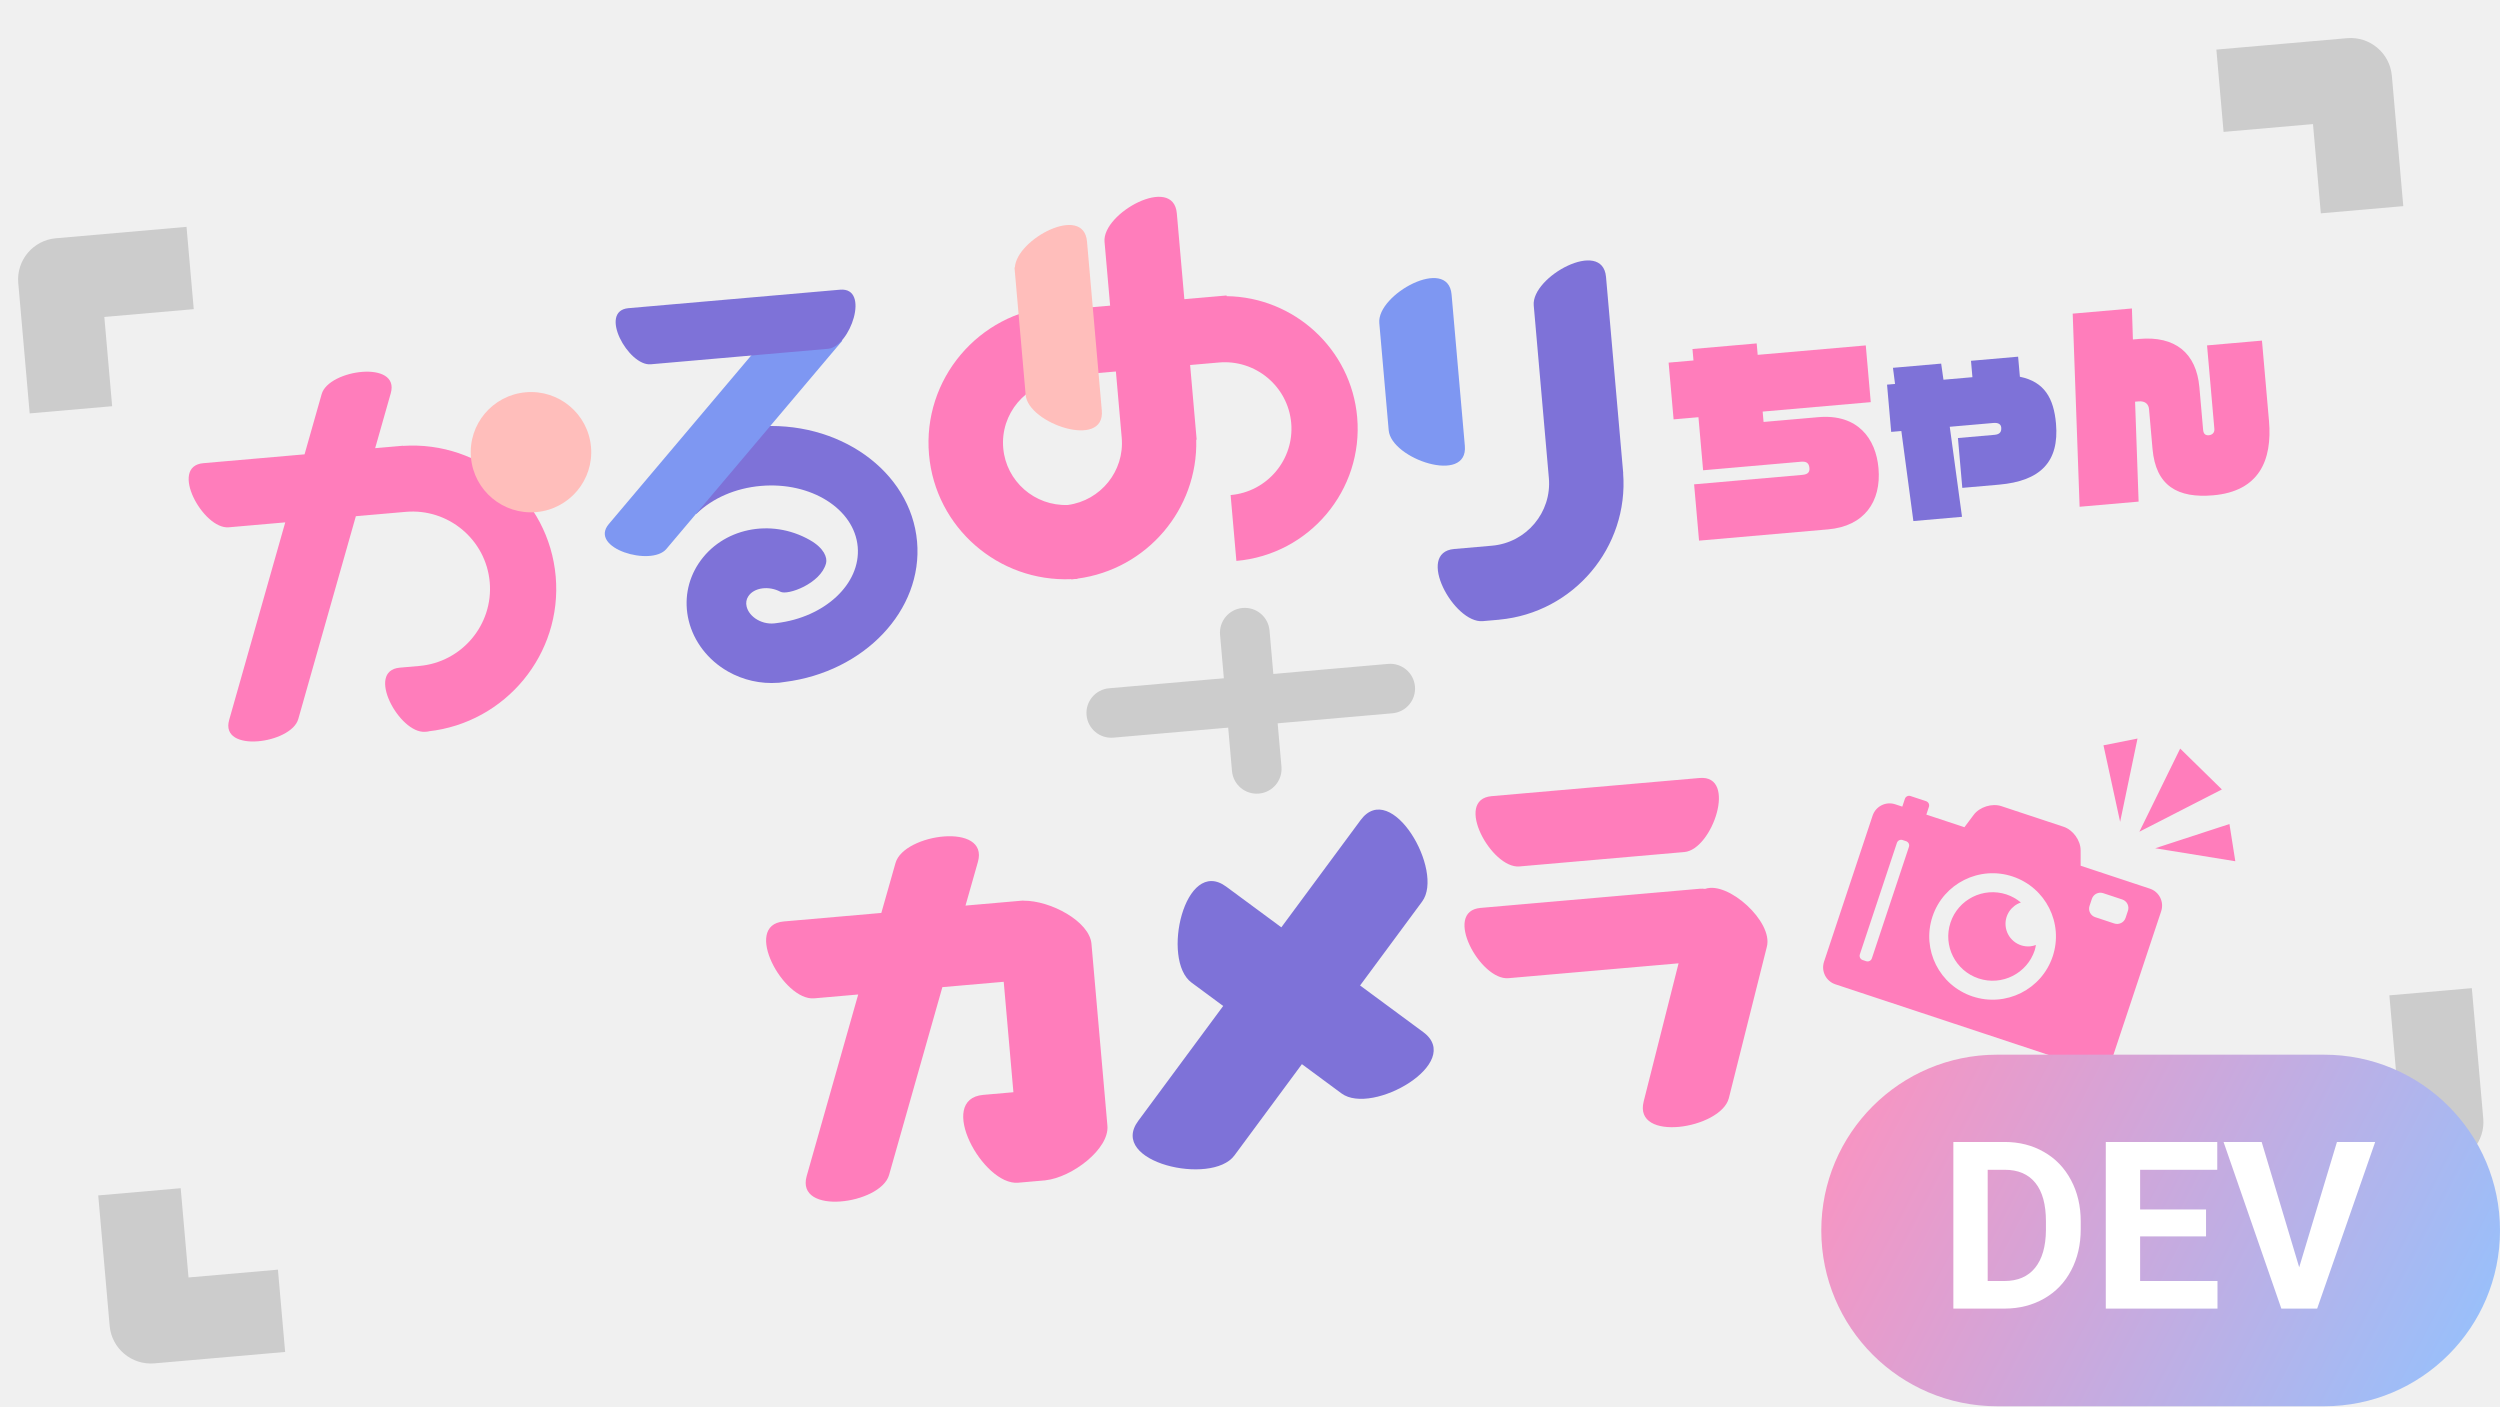
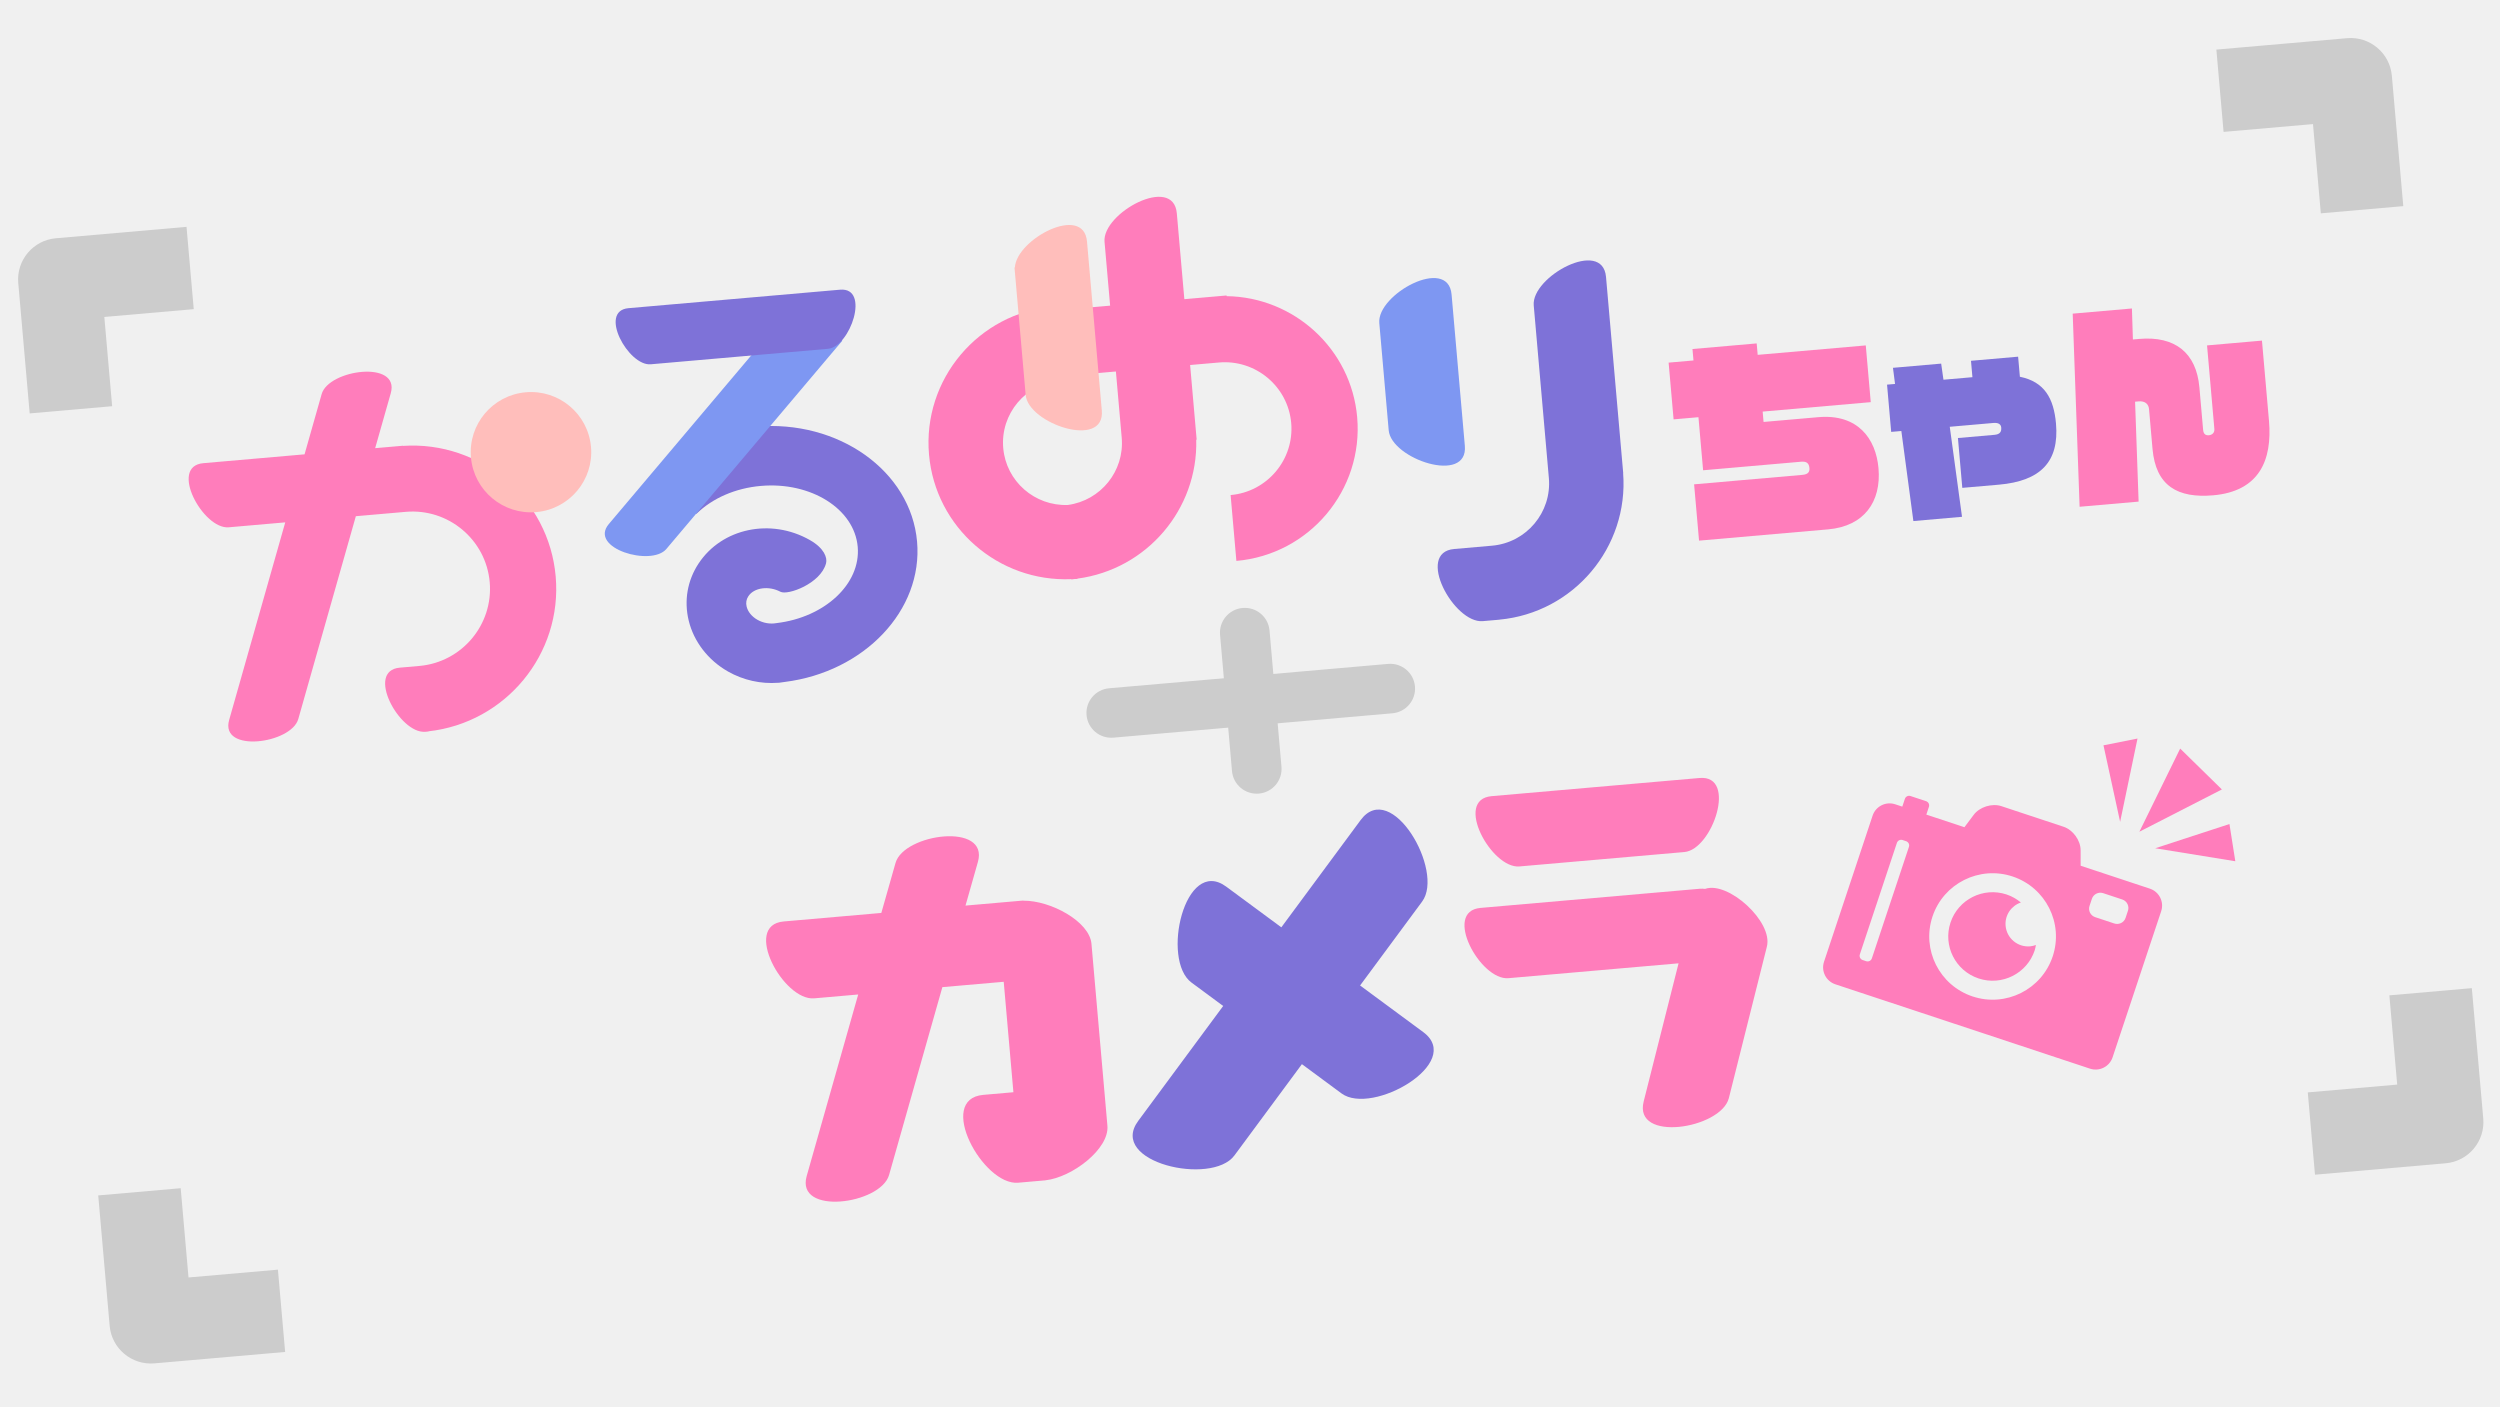
- <svg xmlns="http://www.w3.org/2000/svg" width="512" height="288" fill="none">
-   <path d="M22.968 83.192L6.08 84.666 3.739 57.96c-.408-4.654 3.04-8.758 7.705-9.165L38.2 46.458l1.478 16.857-18.312 1.599 1.602 18.278zm469.224-40.975l-16.888 1.475-1.603-18.278-18.312 1.6-1.477-16.858 26.756-2.336c4.665-.407 8.775 3.037 9.183 7.691l2.341 26.706zM58.397 276.881l-26.756 2.336c-4.663.407-8.775-3.035-9.183-7.691l-2.34-26.706 16.887-1.475 1.603 18.278 18.312-1.599 1.477 16.857zm442.468-38.639l-26.756 2.337-1.477-16.857 18.312-1.599-1.602-18.278 16.888-1.474 2.341 26.706c.408 4.656-3.041 8.758-7.706 9.165zm-215.703-92.16l-57.127 4.988a5.083 5.083 0 0 1-5.51-4.614 5.08 5.08 0 0 1 4.623-5.5l57.127-4.988a5.082 5.082 0 0 1 5.51 4.614 5.08 5.08 0 0 1-4.623 5.5z" fill="#CCC" />
-   <path d="M257.821 162.526a5.084 5.084 0 0 1-5.51-4.615l-2.445-27.899a5.08 5.08 0 0 1 4.623-5.5 5.084 5.084 0 0 1 5.51 4.615l2.445 27.899a5.08 5.08 0 0 1-4.623 5.5z" fill="#CCC" />
-   <path d="M187.817 110.925c-1.267-14.463-16.097-25.026-33.058-23.545-7.99.698-15.329 3.943-20.663 9.137l8.524 8.72c3.323-3.235 8.012-5.267 13.203-5.72 10.255-.896 19.155 4.698 19.836 12.469.664 7.576-6.735 14.452-16.611 15.622a5.87 5.87 0 0 1-3.921-.673c-1.153-.655-1.963-1.643-2.218-2.709-.186-.767-.067-1.479.352-2.115 1.183-1.804 4.214-2.171 6.565-.922 1.508.803 8.257-1.675 9.348-5.825.3-1.141-.379-3.096-3.309-4.759-8.013-4.558-18.034-2.439-22.808 4.819-2.278 3.464-2.994 7.601-2.016 11.652 1.042 4.324 3.976 8.132 8.047 10.445a18.064 18.064 0 0 0 10.269 2.312v.007c.027-.003.052-.01.079-.012.046-.003.09-.001.136-.005.39-.035.777-.106 1.165-.165 16.261-2.048 28.313-14.67 27.08-28.733z" fill="#7E72D8" />
-   <path d="M172.509 69.773s-32.96 38.998-36.038 42.656c-3.075 3.659-15.961-.138-11.791-5.099 4.17-4.96 38.394-45.459 38.394-45.459l9.435 7.902z" fill="#7E97F2" />
-   <path d="M374.393 108.415l-26.429 2.308-1.011-11.533 22.178-1.937c1.241-.108 1.504-.664 1.438-1.418-.089-1.015-.654-1.366-1.674-1.277l-20.099 1.755-.953-10.87-5.092.444-1.018-11.621 5.091-.445-.205-2.343 13.149-1.148.206 2.343 22.137-1.933 1.019 11.62-22.138 1.934.186 2.12 11.201-.978c8.103-.707 11.806 4.402 12.337 10.456.6 6.851-2.929 11.878-10.323 12.523z" fill="#FF7DBB" />
-   <path d="M409.362 99.261l-7.483.654-.894-10.207 7.483-.654c1.106-.096 1.462-.618 1.384-1.502-.054-.617-.535-1.021-1.597-.928l-8.944.78 2.509 18.439-9.962.869-2.464-18.441-2.079.181-.848-9.677 1.636-.143-.424-3.303 9.873-.862.468 3.299 5.933-.518-.295-3.358 9.652-.843.36 4.11c5.041 1.029 6.945 4.424 7.398 9.594.686 7.822-3.16 11.764-11.706 12.51z" fill="#7E72D8" />
-   <path d="M453.266 101.439c-7.26.634-11.765-1.91-12.431-9.51l-.713-8.134c-.089-1.015-.776-1.71-2.148-1.59l-.709.061.723 20.464-12.085 1.056-1.415-39.552 12.13-1.06.201 6.35 1.283-.113c7.35-.642 11.715 2.852 12.335 9.923l.763 8.705c.073.84.503 1.159 1.167 1.1.575-.05 1.212-.418 1.135-1.301l-1.499-17.101 11.246-.982 1.44 16.437c.709 8.088-2.037 14.427-11.423 15.247z" fill="#FF7DBB" />
-   <path d="M172.045 59.33l-43.33 3.783c-6.229.544-.04 11.894 4.552 11.493l36.295-3.17c4.592-.4 8.712-12.65 2.483-12.106z" fill="#7E72D8" />
-   <path d="M82.533 91.317l-.002-.03-5.698.498c1.77-6.234 3.013-10.61 3.195-11.247 1.955-6.858-12.707-4.89-14.15.17-.13.454-1.527 5.376-3.504 12.34l-20.73 1.81c-7.119.621-.047 13.592 5.201 13.134l11.574-1.011c-5.123 18.052-11.07 39.005-11.485 40.458-1.957 6.858 12.707 4.891 14.15-.168l11.795-41.552 10.224-.893c8.718-.761 16.43 5.697 17.192 14.399.763 8.701-5.707 16.402-14.425 17.163l-3.99.349c-7.1.62-.074 13.53 5.171 13.131v.006l.026-.004c.002-.001.005.001.008.001l.663-.058-.005-.035c15.812-1.758 27.457-15.83 26.063-31.733-1.396-15.931-15.36-27.786-31.273-26.728z" fill="#FF7DBB" />
-   <path d="M121.038 91.536c.594 6.776-4.429 12.75-11.218 13.343-6.787.593-12.773-4.42-13.367-11.197-.594-6.776 4.429-12.75 11.216-13.343 6.789-.593 12.775 4.42 13.369 11.197z" fill="#FFBEBB" />
-   <path d="M314.108 62.554l.154 1.75 1.029 11.74 1.917 21.869c.615 7.021-4.606 13.23-11.64 13.844l-7.749.677c-8.005.699-.05 15.291 5.856 14.775l3.381-.295-.001-.008c15.231-1.415 26.531-14.812 25.363-30.019l.015-.001-1.943-22.17-1.029-11.74-.549-6.265c-.7-7.99-15.32-.051-14.804 5.843z" fill="#7E72D8" />
-   <path d="M282.48 66.162l.227 2.588.515 5.88.44 5.021.614 6.997.128 1.47c.517 5.895 16.296 11.18 15.596 3.189l-.525-5.986-.613-6.997-.44-5.022-.516-5.88-.622-7.103c-.701-7.992-15.321-.051-14.804 5.843z" fill="#7E97F2" />
-   <path d="M229.727 89.657c.597 6.812-4.305 12.844-11.02 13.76-6.772.261-12.648-4.829-13.245-11.64-.616-7.022 4.605-13.232 11.64-13.847l-.074-.842 11.509-1.005 1.19 13.574zm21.483-29.004l-.012-.138-8.643.755-.674-7.68-.868-9.908c-.701-7.992-15.32-.052-14.804 5.843l.473 5.392.673 7.68-11.509 1.005-.074-.842c-15.414 1.346-26.858 14.958-25.51 30.343 1.312 14.966 14.259 26.145 29.149 25.507l.006.064c.211-.018.411-.063.62-.086.208-.014.415-.004.626-.023l-.005-.064c14.205-1.876 24.707-14.202 24.331-28.45l.088-.008-.04-.449-1.3-14.839 5.912-.516c7.499-.655 14.134 4.903 14.79 12.387.656 7.484-4.912 14.108-12.41 14.762l1.182 13.486c14.95-1.306 26.047-14.506 24.739-29.428-1.227-14-12.948-24.614-26.74-24.793" fill="#FF7DBB" />
-   <path d="M207.847 54.773l-.079.007.045.516 1.061 12.107.121 1.382.919 10.481.142 1.625c.517 5.893 16.296 11.18 15.596 3.187l-.539-6.139-.918-10.481-.121-1.383-1.107-12.622-.35-4c-.681-7.76-14.442-.504-14.77 5.32z" fill="#FFBEBB" />
-   <path d="M455.043 161.68l-16.899 8.657 8.356-17.028 8.543 8.371zm2.749 14.703l-16.408-2.659 15.206-4.964 1.202 7.623zm-20.03-25.13l-3.56 17.064-3.411-15.677 6.971-1.387zm-2.439 36.721a1.83 1.83 0 0 1-2.314 1.156l-3.911-1.294a1.825 1.825 0 0 1-1.161-2.309l.481-1.448a1.832 1.832 0 0 1 2.313-1.159l3.912 1.296a1.824 1.824 0 0 1 1.16 2.309l-.48 1.449zm-31.324 16.103c-6.8-2.253-10.484-9.582-8.226-16.368 2.257-6.786 9.598-10.461 16.398-8.209 6.797 2.253 10.482 9.58 8.225 16.366-2.257 6.787-9.598 10.462-16.397 8.211zm-20.642-7.802a.917.917 0 0 1-1.157.581l-.724-.241a.914.914 0 0 1-.581-1.156l7.595-22.843a.917.917 0 0 1 1.158-.578l.724.241c.478.157.74.674.581 1.153l-7.596 22.843zm56.932-14.281l-14.172-4.694-.006-3.171c-.003-2.017-1.56-4.169-3.479-4.805l-12.749-4.224c-1.919-.635-4.457.16-5.668 1.776l-1.901 2.537-7.799-2.582.529-1.593a.915.915 0 0 0-.58-1.156l-3.189-1.054a.914.914 0 0 0-1.156.579l-.529 1.592-1.45-.481a3.665 3.665 0 0 0-4.628 2.318l-9.953 29.929a3.652 3.652 0 0 0 2.321 4.619l52.149 17.276a3.662 3.662 0 0 0 4.628-2.316l9.953-29.93a3.653 3.653 0 0 0-2.321-4.62z" fill="#FF7DBB" />
-   <path d="M415.773 193.811a4.636 4.636 0 0 1-5.025-4.208c-.19-2.166 1.154-4.1 3.127-4.771a9.012 9.012 0 0 0-2.93-1.645c-4.76-1.577-9.901.995-11.48 5.747-1.58 4.749.998 9.88 5.759 11.456 4.76 1.577 9.9-.997 11.48-5.746.122-.369.175-.741.25-1.113a4.597 4.597 0 0 1-1.181.28zm-104.59-16.364l33.777-2.949c5.754-.503 10.913-15.846 3.112-15.165l-42.592 3.719c-7.799.682-.049 14.898 5.703 14.395zm38.017 4.599c-.316-.032-.631-.067-.989-.036l-44.991 3.929c-7.799.681-.05 14.896 5.704 14.393l34.846-3.043c-2.804 11.116-6.512 25.837-7.138 28.261-2.2 8.512 15.812 5.638 17.434-.641.665-2.57 7.124-28.461 7.789-31.03 1.323-5.119-7.978-13.512-12.655-11.833z" fill="#FF7DBB" />
-   <path d="M278.657 167.953c-1.097 1.481-8.065 10.907-16.239 21.964-5.557-4.103-10.04-7.414-11.287-8.333-8.503-6.263-13.379 15.03-7.108 19.65.713.525 3.206 2.368 6.485 4.791l-17.395 23.527c-6.274 8.489 15.06 13.354 19.688 7.095l13.829-18.707c4.069 3.008 7.292 5.388 8.119 5.997 6.271 4.62 25.219-6.309 16.718-12.572-1.368-1.006-6.625-4.887-12.922-9.538a75748.95 75748.95 0 0 1 12.708-17.189c4.628-6.26-6.322-25.172-12.596-16.685z" fill="#7E72D8" />
-   <path d="M209.592 184.464l-.003-.035-11.854 1.035c1.387-4.886 2.347-8.266 2.538-8.934 2.332-8.176-15.148-5.831-16.869.2-.142.496-1.273 4.483-2.907 10.239l-19.995 1.746c-8.532.745-.055 16.294 6.237 15.745l9.02-.788c-4.762 16.785-10.067 35.49-10.545 37.165-2.333 8.175 15.148 5.83 16.867-.2.33-1.152 5.989-21.105 10.916-38.47l12.565-1.097 1.983 22.62-6.161.538c-9.749.851-.063 18.62 7.13 17.992l5.602-.489-.001-.007c5.473-.605 13.099-6.428 12.683-11.17l-3.267-37.272c-.403-4.602-8.444-8.892-13.939-8.818z" fill="#FF7DBB" />
-   <rect x="373" y="216" width="139" height="72" rx="36" fill="url(#paint0_linear)" />
-   <path d="M400.047 268v-34.125h10.5c3 0 5.68.68 8.039 2.039 2.375 1.344 4.226 3.266 5.555 5.766 1.328 2.484 1.992 5.312 1.992 8.484v1.57c0 3.172-.656 5.993-1.969 8.461-1.297 2.469-3.133 4.383-5.508 5.743-2.375 1.359-5.054 2.046-8.039 2.062h-10.57zm7.031-28.43v22.782h3.399c2.75 0 4.851-.899 6.304-2.696 1.453-1.797 2.196-4.367 2.227-7.711v-1.804c0-3.469-.719-6.094-2.156-7.875-1.438-1.797-3.54-2.696-6.305-2.696h-3.469zm44.719 13.641h-13.5v9.141h15.844V268h-22.875v-34.125h22.828v5.695h-15.797v8.133h13.5v5.508zm19.078 6.328l7.734-25.664h7.829L474.555 268h-7.336l-11.836-34.125h7.805l7.687 25.664z" fill="#fff" />
-   <defs>
-     <linearGradient id="paint0_linear" x1="373" y1="216" x2="512" y2="288" gradientUnits="userSpaceOnUse">
-       <stop stop-color="#FF91BE" />
-       <stop offset="1" stop-color="#91C3FF" />
-     </linearGradient>
-   </defs>
+ <svg xmlns="http://www.w3.org/2000/svg" fill="none" height="288" viewBox="0 0 512 288" width="512">
+   <path d="m22.968 83.192-16.888 1.475-2.341-26.706c-.408-4.654 3.041-8.758 7.705-9.166l26.756-2.337 1.478 16.857-18.312 1.599z" fill="#ccc" />
+   <path d="m492.192 42.217-16.888 1.475-1.603-18.278-18.312 1.599-1.477-16.857 26.756-2.336c4.665-.407 8.775 3.037 9.183 7.691z" fill="#ccc" />
+   <path d="m58.397 276.881-26.756 2.336c-4.663.407-8.775-3.035-9.183-7.691l-2.341-26.706 16.888-1.475 1.602 18.278 18.312-1.599z" fill="#ccc" />
+   <path d="m500.865 238.242-26.756 2.337-1.477-16.857 18.312-1.599-1.602-18.278 16.888-1.474 2.341 26.706c.408 4.656-3.041 8.758-7.706 9.165z" fill="#ccc" />
+   <path d="m285.162 146.082-57.127 4.988c-2.798.245-5.265-1.821-5.51-4.614s1.825-5.255 4.623-5.5l57.127-4.988c2.799-.245 5.265 1.821 5.51 4.614.245 2.794-1.825 5.255-4.623 5.5z" fill="#ccc" />
+   <path d="m257.821 162.526c-2.798.244-5.265-1.822-5.51-4.615l-2.445-27.899c-.245-2.794 1.825-5.255 4.623-5.5 2.798-.244 5.265 1.822 5.51 4.615l2.445 27.899c.245 2.793-1.825 5.255-4.623 5.5z" fill="#ccc" />
+   <path d="m187.817 110.925c-1.267-14.463-16.097-25.026-33.058-23.545-7.99.698-15.329 3.942-20.663 9.137l8.524 8.72c3.323-3.235 8.012-5.267 13.203-5.72 10.255-.895 19.155 4.698 19.836 12.469.664 7.576-6.735 14.452-16.611 15.622-1.308.243-2.733.003-3.921-.673-1.153-.655-1.963-1.643-2.218-2.709-.186-.767-.067-1.479.352-2.115 1.183-1.804 4.214-2.171 6.565-.922 1.508.803 8.257-1.675 9.348-5.825.3-1.141-.379-3.096-3.309-4.759-8.013-4.558-18.034-2.439-22.808 4.819-2.278 3.464-2.994 7.601-2.016 11.652 1.042 4.324 3.976 8.132 8.047 10.445 3.142 1.786 6.722 2.577 10.269 2.312v.007c.027-.003.052-.01.079-.012.046-.003.09-.001.136-.005.39-.035.777-.106 1.165-.165 16.261-2.048 28.313-14.67 27.08-28.733z" fill="#7e72d8" />
+   <path d="m172.509 69.773s-32.96 38.998-36.038 42.656c-3.075 3.659-15.961-.138-11.791-5.099 4.17-4.96 38.394-45.459 38.394-45.459z" fill="#7e97f2" />
+   <path d="m374.393 108.415-26.429 2.308-1.011-11.533 22.178-1.937c1.241-.108 1.504-.665 1.438-1.418-.089-1.015-.654-1.366-1.674-1.277l-20.099 1.755-.953-10.871-5.092.445-1.018-11.621 5.091-.445-.205-2.343 13.149-1.148.206 2.343 22.137-1.933 1.019 11.621-22.138 1.933.186 2.121 11.201-.978c8.103-.708 11.806 4.401 12.337 10.456.6 6.851-2.929 11.878-10.323 12.523z" fill="#ff7dbb" />
+   <path d="m409.362 99.261-7.483.653-.894-10.207 7.483-.653c1.106-.097 1.462-.619 1.384-1.502-.054-.617-.535-1.022-1.597-.929l-8.944.781 2.509 18.438-9.962.869-2.464-18.441-2.079.181-.848-9.677 1.636-.143-.424-3.302 9.873-.862.468 3.299 5.933-.518-.295-3.358 9.652-.843.36 4.11c5.041 1.029 6.945 4.425 7.398 9.595.686 7.822-3.16 11.763-11.706 12.51z" fill="#7e72d8" />
+   <path d="m453.266 101.439c-7.26.634-11.765-1.91-12.431-9.511l-.713-8.133c-.089-1.015-.776-1.711-2.148-1.591l-.709.062.723 20.464-12.085 1.056-1.415-39.552 12.13-1.059.201 6.349 1.283-.112c7.35-.642 11.715 2.852 12.335 9.923l.763 8.705c.073.84.503 1.159 1.167 1.101.575-.05 1.212-.418 1.135-1.302l-1.499-17.101 11.246-.982 1.44 16.437c.709 8.088-2.037 14.427-11.423 15.247z" fill="#ff7dbb" />
+   <path d="m172.045 59.33-43.33 3.784c-6.229.544-.04 11.893 4.552 11.492l36.295-3.169c4.592-.401 8.712-12.651 2.483-12.107z" fill="#7e72d8" />
+   <path d="m82.533 91.317-.003-.03-5.698.498c1.77-6.234 3.013-10.609 3.195-11.247 1.955-6.858-12.707-4.89-14.151.169-.129.455-1.527 5.377-3.503 12.34l-20.73 1.81c-7.119.622-.047 13.592 5.202 13.134l11.574-1.011c-5.123 18.052-11.07 39.005-11.486 40.458-1.957 6.858 12.707 4.891 14.151-.168.281-.989 6.541-23.048 11.794-41.552l10.224-.893c8.718-.761 16.43 5.697 17.192 14.399.763 8.701-5.707 16.402-14.425 17.163l-3.989.349c-7.1.62-.075 13.53 5.171 13.131l0.0.006c.008-.001.015-.003.025-.004.002-.001.005.001.009.001l.662-.058-.005-.035c15.812-1.758 27.457-15.83 26.063-31.733-1.396-15.931-15.36-27.786-31.273-26.727z" fill="#ff7dbb" />
+   <path d="m121.038 91.536c.594 6.776-4.429 12.75-11.218 13.343-6.787.593-12.773-4.42-13.367-11.197-.594-6.776 4.429-12.751 11.216-13.343 6.789-.593 12.775 4.42 13.369 11.197z" fill="#ffbebb" />
+   <path d="m314.108 62.554.154 1.75 1.029 11.739 1.917 21.87c.615 7.021-4.606 13.23-11.64 13.844l-7.749.677c-8.005.699-.05 15.291 5.856 14.775l3.381-.295-.001-.008c15.231-1.415 26.531-14.812 25.363-30.019l.015-.001-1.943-22.17-1.029-11.739-.549-6.266c-.7-7.99-15.32-.052-14.804 5.843z" fill="#7e72d8" />
+   <path d="m282.48 66.162.227 2.587.515 5.88.44 5.022.614 6.997.128 1.47c.517 5.895 16.296 11.18 15.596 3.189l-.525-5.986-.613-6.997-.44-5.022-.516-5.88-.622-7.103c-.701-7.992-15.321-.052-14.804 5.843z" fill="#7e97f2" />
+   <path d="m229.727 89.657c.597 6.812-4.305 12.844-11.02 13.76-6.772.261-12.648-4.829-13.245-11.641-.616-7.021 4.605-13.232 11.64-13.846l-.074-.843 11.509-1.005zm21.483-29.004-.012-.138-8.643.755-.674-7.68-.868-9.908c-.701-7.992-15.32-.052-14.804 5.843l.473 5.393.673 7.68-11.509 1.005-.074-.843c-15.414 1.346-26.858 14.959-25.51 30.344 1.312 14.966 14.259 26.145 29.149 25.506l.006.064c.211-.018.411-.063.62-.086.208-.014.415-.004.626-.023l-.005-.064c14.205-1.876 24.707-14.202 24.331-28.451l.088-.008-.04-.448-1.3-14.839 5.912-.516c7.499-.655 14.134 4.903 14.79 12.387.656 7.484-4.912 14.108-12.41 14.762l1.182 13.486c14.95-1.306 26.047-14.506 24.739-29.428-1.227-14.001-12.948-24.614-26.74-24.793" fill="#ff7dbb" />
+   <path d="m207.847 54.773-.079.007.045.516 1.061 12.107.121 1.382.919 10.482.142 1.625c.517 5.893 16.296 11.179 15.596 3.187l-.539-6.139-.918-10.481-.121-1.382-1.107-12.622-.35-4c-.681-7.759-14.442-.504-14.77 5.321z" fill="#ffbebb" />
+   <g fill="#ff7dbb">
+     <path d="m455.043 161.68-16.899 8.657 8.356-17.028z" />
+     <path d="m457.792 176.383-16.408-2.659 15.206-4.964z" />
+     <path d="m437.762 151.253-3.56 17.064-3.411-15.677z" />
+     <path d="m435.323 187.974c-.318.956-1.355 1.475-2.314 1.156l-3.911-1.294c-.961-.319-1.48-1.352-1.161-2.309l.481-1.448c.318-.957 1.354-1.476 2.313-1.159l3.912 1.296c.96.319 1.48 1.352 1.16 2.309zm-31.324 16.103c-6.8-2.253-10.484-9.582-8.226-16.368 2.257-6.786 9.598-10.461 16.398-8.209 6.797 2.253 10.482 9.58 8.225 16.366-2.257 6.787-9.598 10.462-16.397 8.211zm-20.642-7.802c-.16.48-.679.739-1.157.581l-.724-.241c-.48-.159-.74-.676-.581-1.156l7.595-22.843c.161-.479.679-.737 1.158-.578l.724.241c.478.157.74.674.581 1.153zm56.932-14.281-14.172-4.694-.006-3.171c-.003-2.017-1.56-4.169-3.479-4.805l-12.749-4.224c-1.919-.635-4.457.16-5.668 1.776l-1.901 2.537-7.799-2.582.529-1.593c.159-.478-.099-.995-.58-1.156l-3.189-1.054c-.479-.159-.997.1-1.156.579l-.529 1.592-1.45-.481c-1.919-.634-3.991.403-4.628 2.318l-9.953 29.929c-.637 1.915.402 3.983 2.321 4.619l52.149 17.276c1.919.636 3.991-.401 4.628-2.316l9.953-29.93c.637-1.916-.402-3.984-2.321-4.62z" />
+     <path d="m415.773 193.811c-2.552.223-4.801-1.661-5.025-4.208-.19-2.166 1.154-4.1 3.127-4.771-.846-.703-1.822-1.278-2.93-1.645-4.76-1.577-9.901.995-11.48 5.747-1.58 4.749.998 9.88 5.759 11.456 4.76 1.577 9.9-.997 11.48-5.746.122-.369.175-.741.25-1.113-.377.137-.765.244-1.181.28z" />
+     <path d="m311.183 177.447 33.777-2.949c5.754-.503 10.913-15.846 3.112-15.165l-42.592 3.719c-7.799.682-.049 14.898 5.703 14.395z" />
+     <path d="m349.2 182.046c-.316-.032-.631-.067-.989-.036l-44.991 3.929c-7.799.681-.05 14.896 5.704 14.393l34.846-3.043c-2.804 11.116-6.512 25.837-7.138 28.261-2.2 8.512 15.812 5.638 17.434-.641.665-2.57 7.124-28.461 7.789-31.03 1.323-5.119-7.978-13.512-12.655-11.833z" />
+   </g>
+   <path d="m278.657 167.953c-1.097 1.481-8.065 10.907-16.239 21.964-5.557-4.103-10.04-7.414-11.287-8.333-8.503-6.263-13.379 15.03-7.108 19.65.713.525 3.206 2.368 6.485 4.791-8.666 11.721-16.248 21.976-17.395 23.527-6.274 8.489 15.06 13.354 19.688 7.095.758-1.026 6.772-9.161 13.829-18.707 4.069 3.008 7.292 5.388 8.119 5.997 6.271 4.62 25.219-6.309 16.718-12.572-1.368-1.006-6.625-4.887-12.922-9.538 6.563-8.879 11.99-16.219 12.708-17.189 4.628-6.26-6.322-25.172-12.596-16.685z" fill="#7e72d8" />
+   <path d="m209.592 184.464-.003-.035-11.854 1.035c1.387-4.886 2.347-8.266 2.538-8.934 2.332-8.176-15.148-5.831-16.869.2-.142.496-1.273 4.483-2.907 10.239l-19.995 1.746c-8.532.745-.055 16.294 6.237 15.745l9.02-.788c-4.762 16.785-10.067 35.49-10.545 37.165-2.333 8.175 15.148 5.83 16.867-.2.33-1.152 5.989-21.105 10.916-38.47l12.565-1.097 1.983 22.62-6.161.538c-9.749.851-.063 18.62 7.13 17.992l5.602-.489-.001-.007c5.473-.605 13.099-6.428 12.683-11.17l-3.267-37.272c-.403-4.602-8.444-8.892-13.939-8.818z" fill="#ff7dbb" />
</svg>
